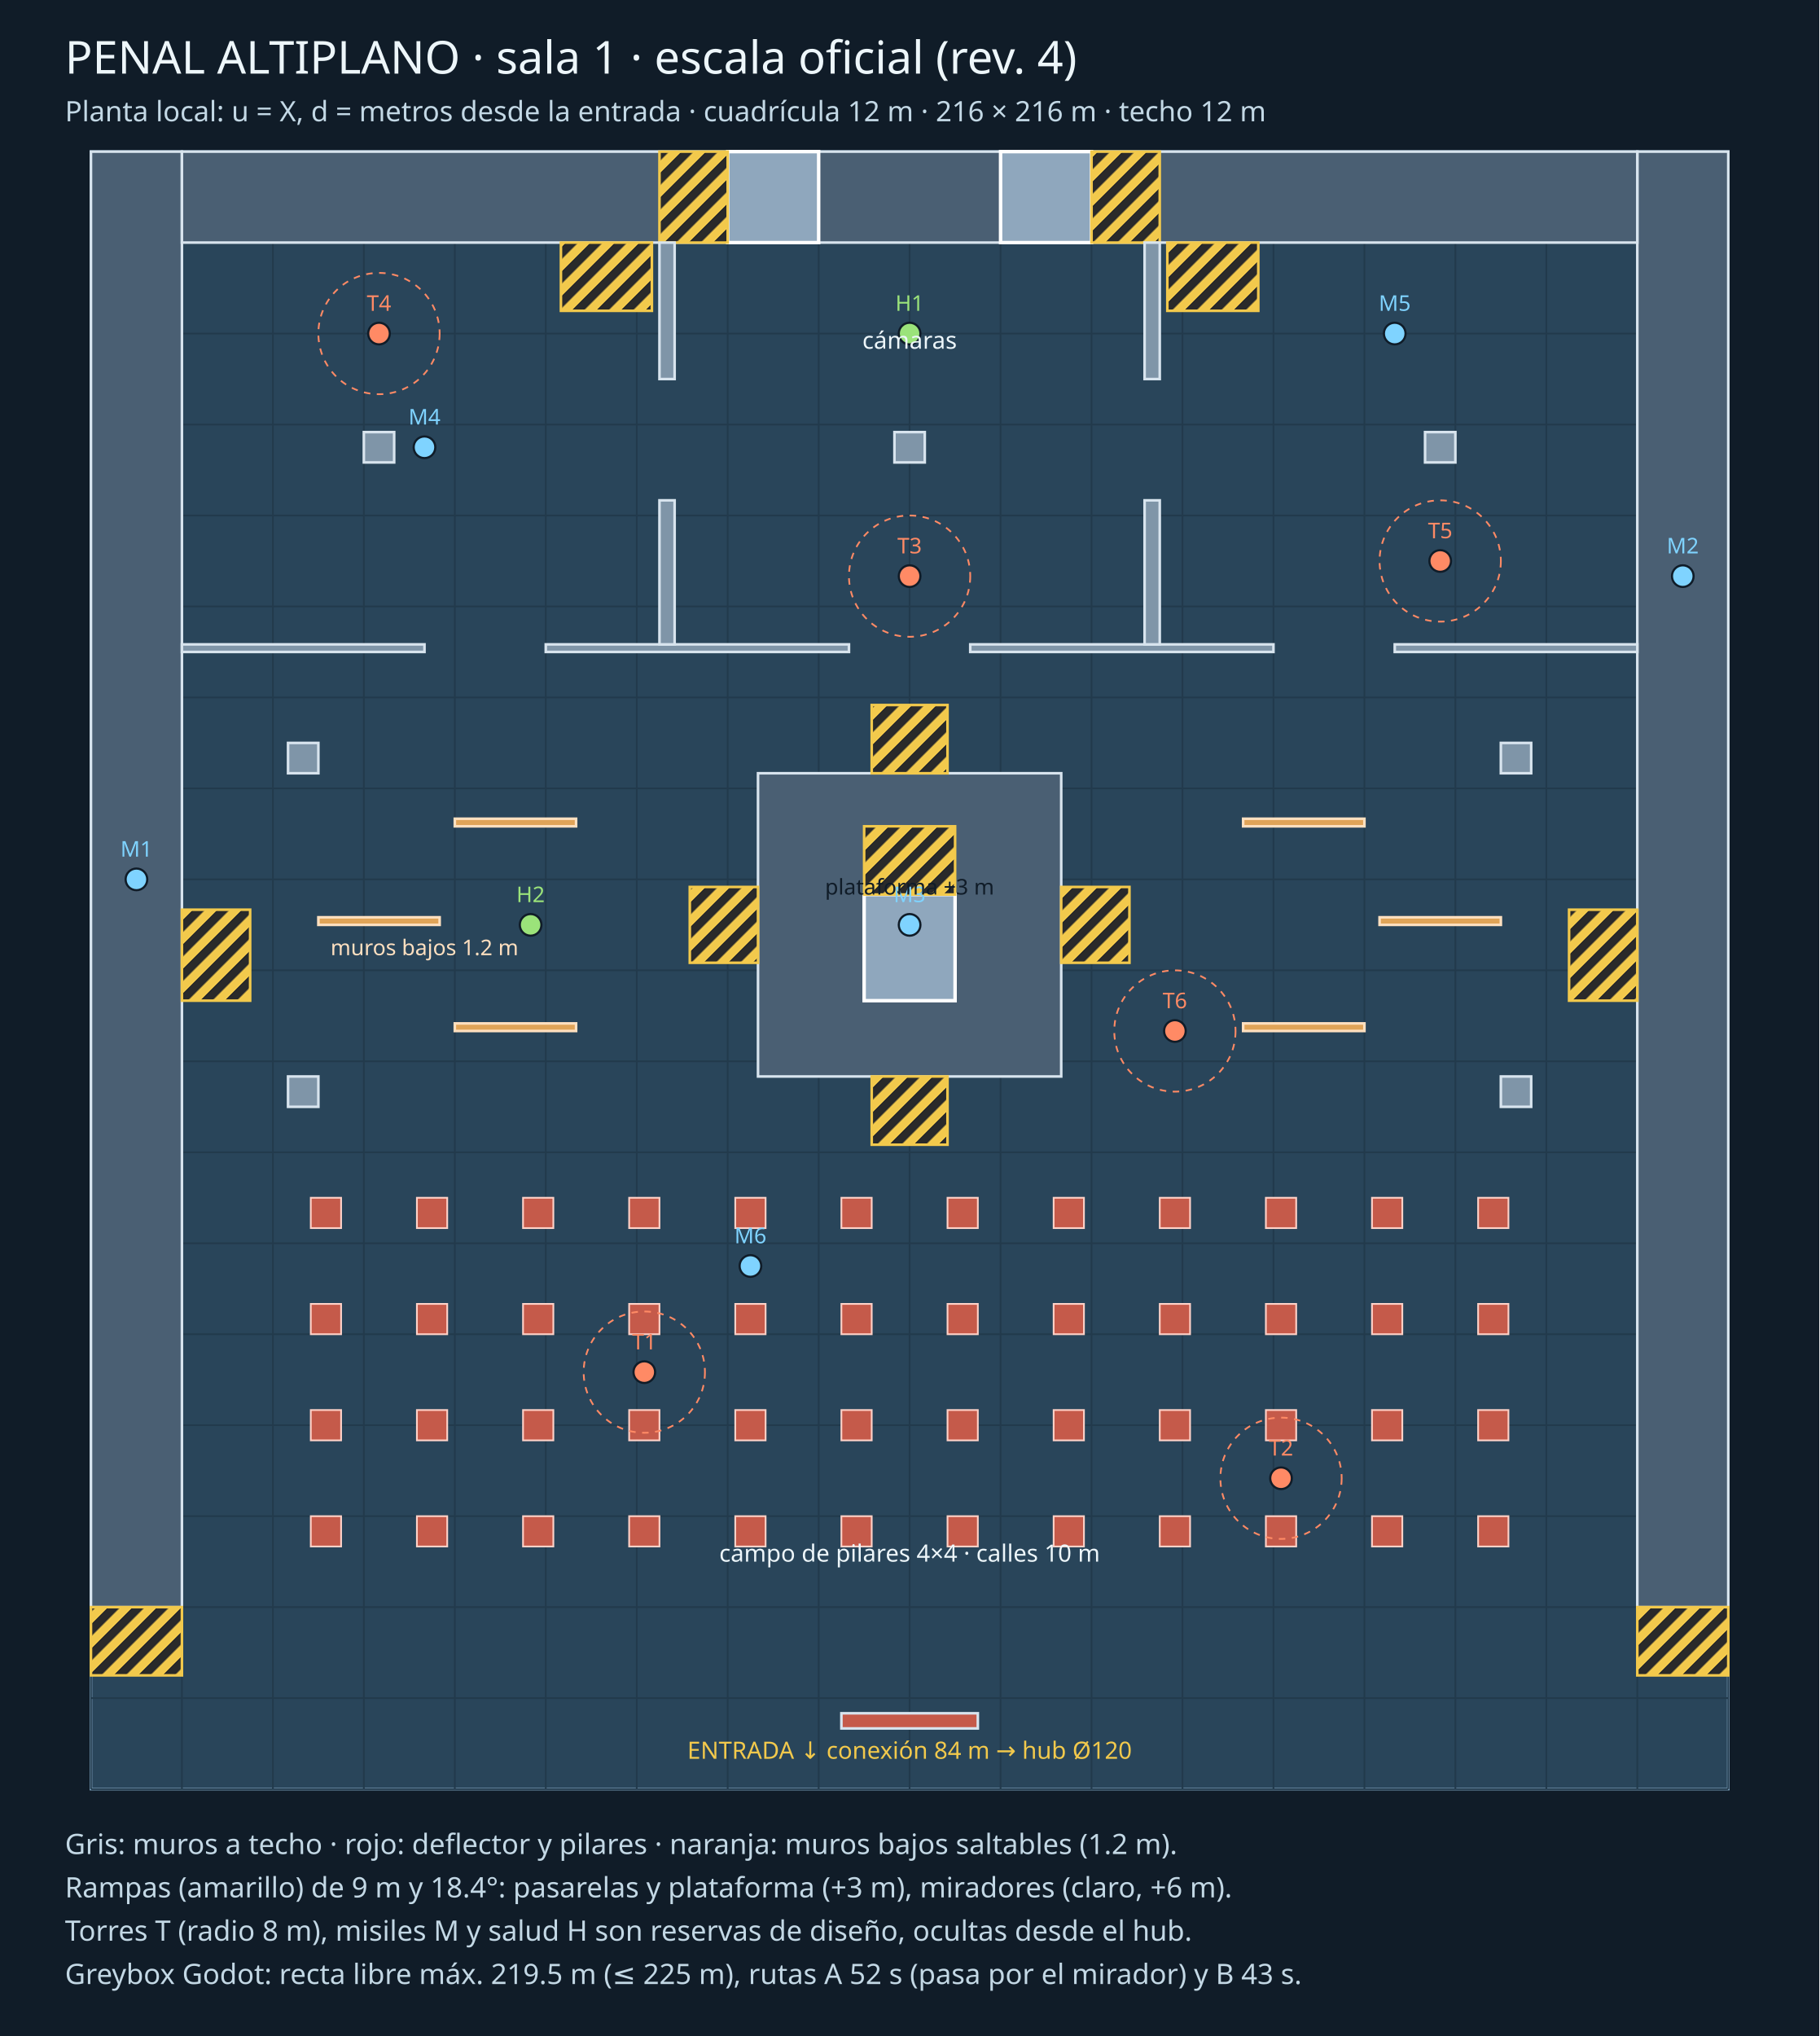
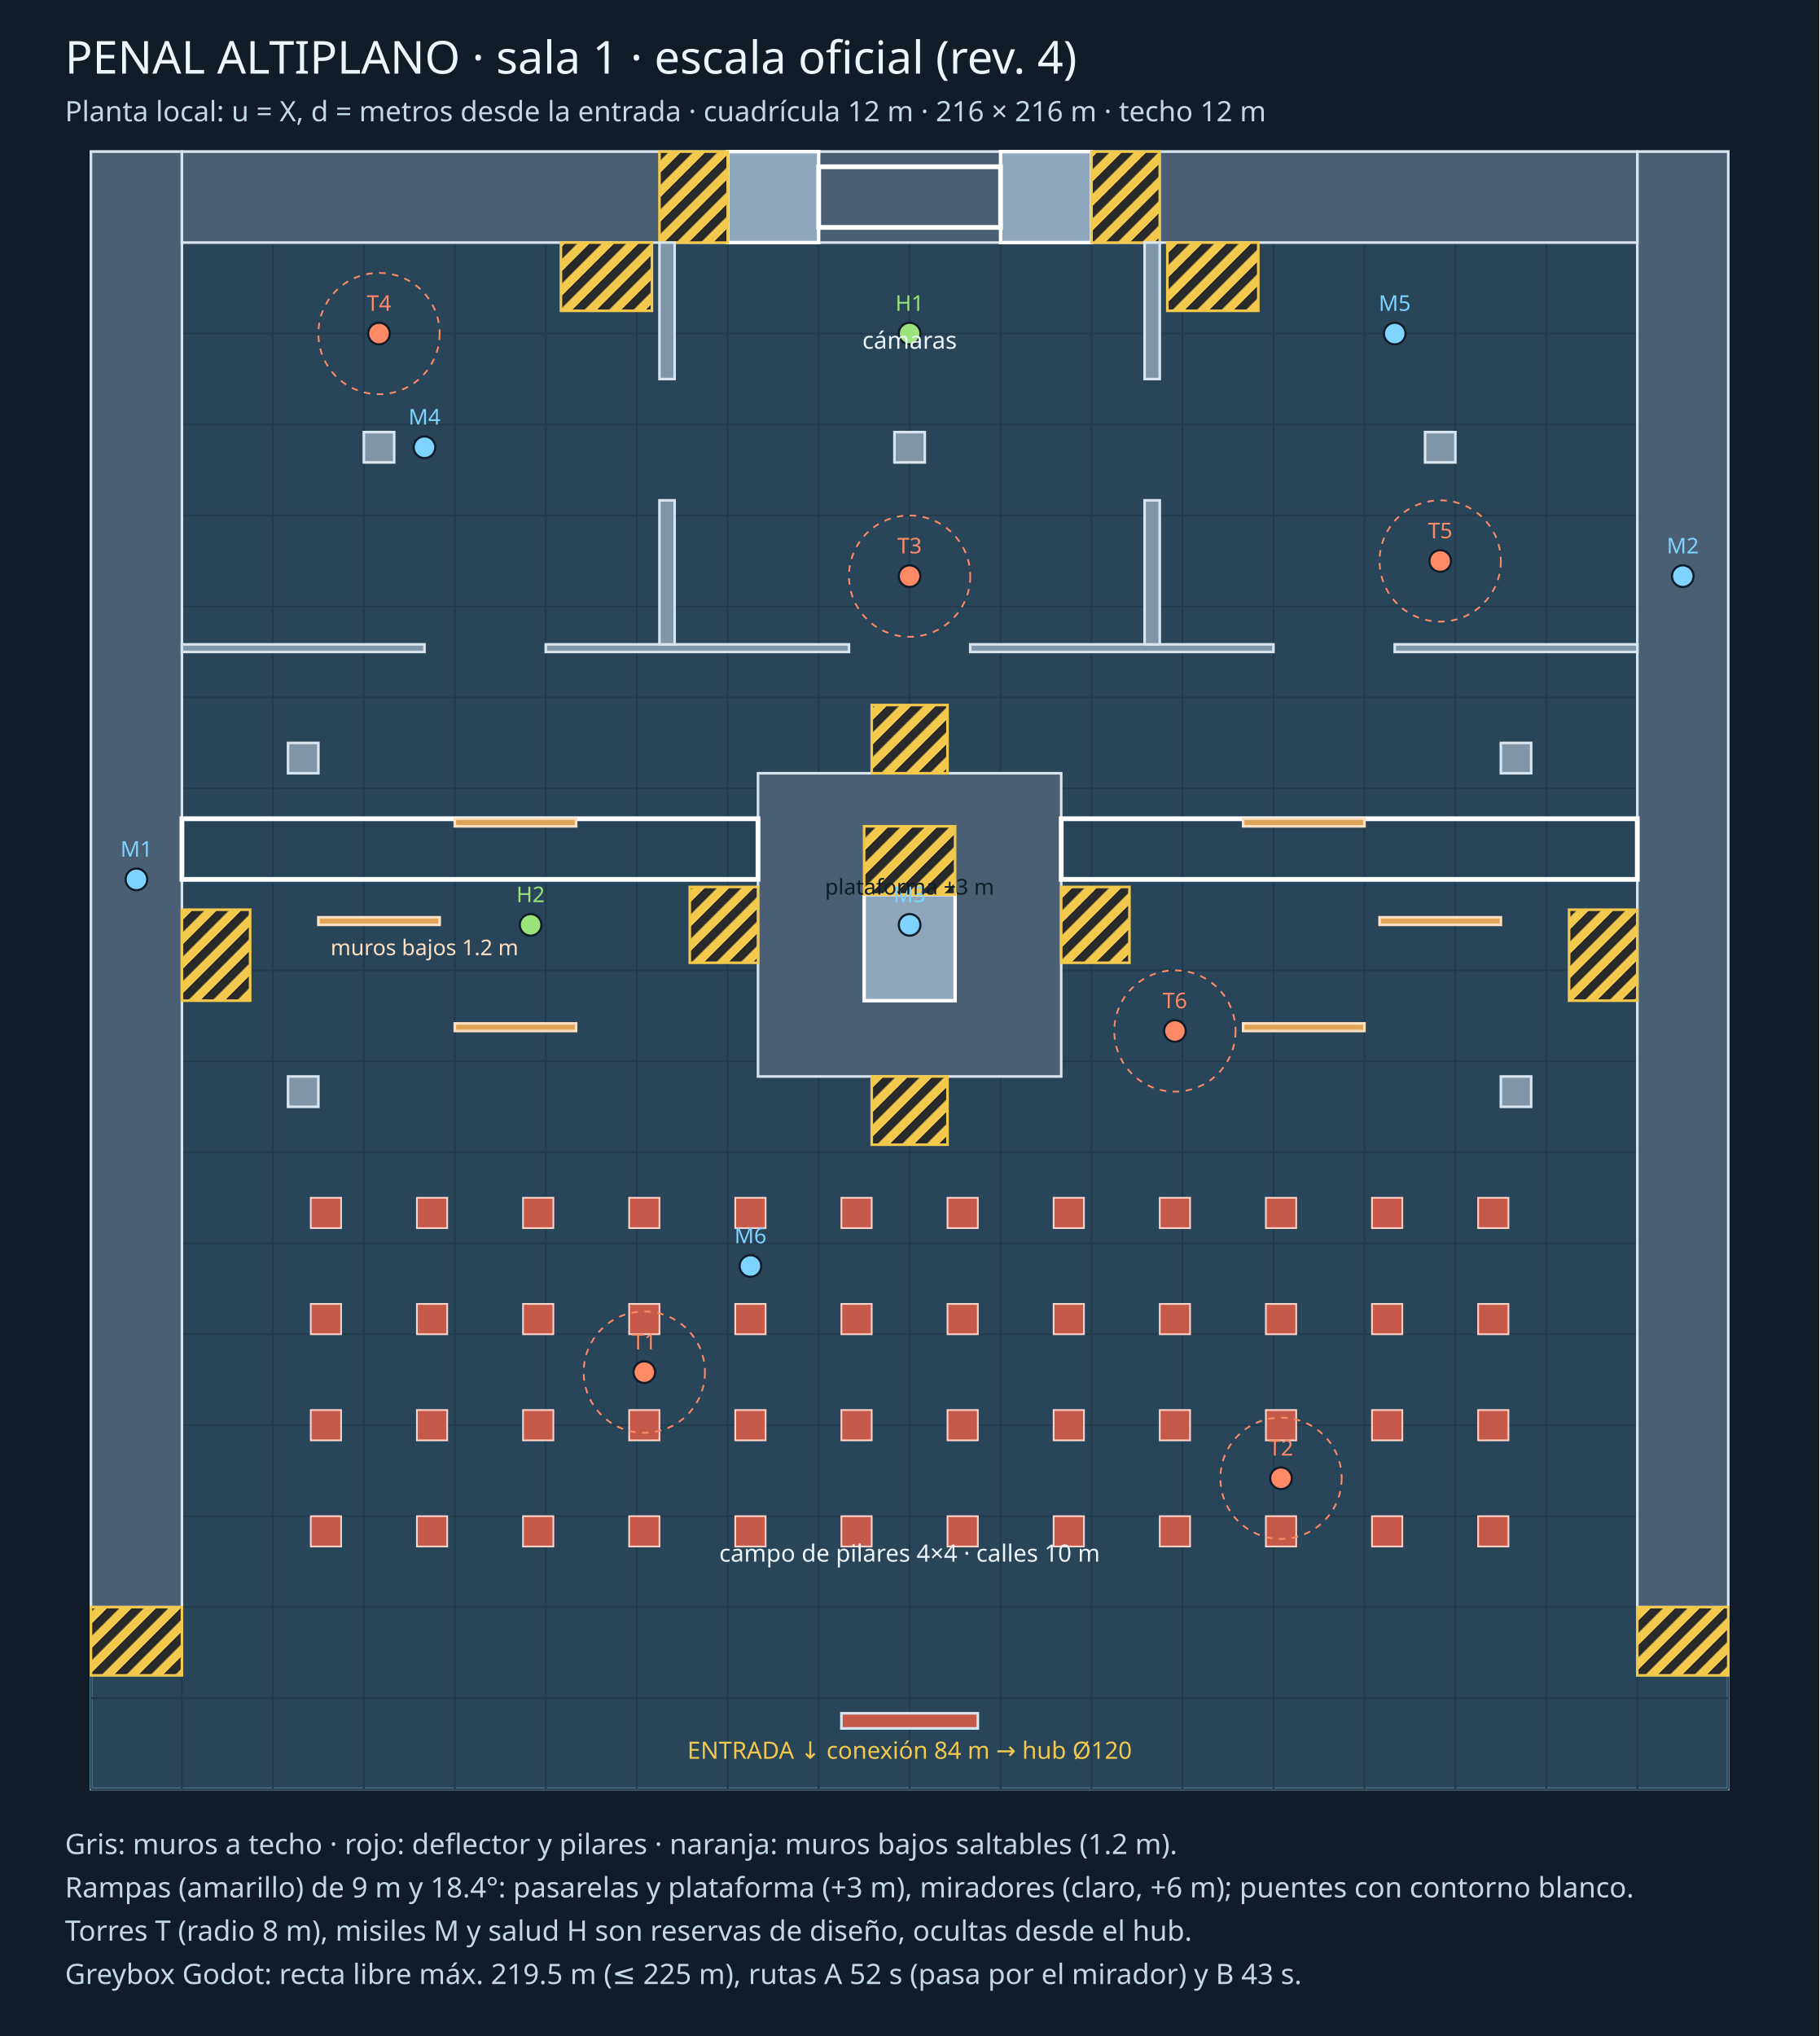
<svg xmlns="http://www.w3.org/2000/svg" width="840" height="940" viewBox="0 0 840 940" font-family="sans-serif">
  <defs>
    <pattern id="haz" width="8" height="8" patternUnits="userSpaceOnUse" patternTransform="rotate(45)">
      <rect width="8" height="8" fill="#f2c94c" />
      <rect width="4" height="8" fill="#2a2a2a" />
    </pattern>
  </defs>
  <rect width="840" height="940" fill="#101c28" />
  <text x="30" y="34" font-size="21" fill="#edf6fa">PENAL ALTIPLANO · sala 1 · escala oficial (rev. 4)</text>
  <text x="30" y="56" font-size="13" fill="#c3d8e5">Planta local: u = X, d = metros desde la entrada · cuadrícula 12 m · 216 × 216 m · techo 12 m</text>
  <rect x="42.0" y="70.0" width="756.0" height="756.0" fill="#29455a" stroke="#8ab1ce" stroke-width="1.2" />
  <g stroke="#223a4c" stroke-width="0.8">
    <line x1="42.0" y1="826.0" x2="42.0" y2="70.0" />
    <line x1="84.0" y1="826.0" x2="84.0" y2="70.0" />
    <line x1="126.0" y1="826.0" x2="126.0" y2="70.0" />
    <line x1="168.0" y1="826.0" x2="168.0" y2="70.0" />
    <line x1="210.0" y1="826.0" x2="210.0" y2="70.0" />
    <line x1="252.0" y1="826.0" x2="252.0" y2="70.0" />
    <line x1="294.0" y1="826.0" x2="294.0" y2="70.0" />
    <line x1="336.0" y1="826.0" x2="336.0" y2="70.0" />
    <line x1="378.0" y1="826.0" x2="378.0" y2="70.0" />
    <line x1="420.0" y1="826.0" x2="420.0" y2="70.0" />
    <line x1="462.0" y1="826.0" x2="462.0" y2="70.0" />
    <line x1="504.0" y1="826.0" x2="504.0" y2="70.0" />
    <line x1="546.0" y1="826.0" x2="546.0" y2="70.0" />
    <line x1="588.0" y1="826.0" x2="588.0" y2="70.0" />
    <line x1="630.0" y1="826.0" x2="630.0" y2="70.0" />
    <line x1="672.0" y1="826.0" x2="672.0" y2="70.0" />
    <line x1="714.0" y1="826.0" x2="714.0" y2="70.0" />
    <line x1="756.0" y1="826.0" x2="756.0" y2="70.0" />
    <line x1="798.0" y1="826.0" x2="798.0" y2="70.0" />
    <line x1="42.0" y1="826.0" x2="798.0" y2="826.0" />
    <line x1="42.0" y1="784.0" x2="798.0" y2="784.0" />
    <line x1="42.0" y1="742.0" x2="798.0" y2="742.0" />
    <line x1="42.0" y1="700.0" x2="798.0" y2="700.0" />
    <line x1="42.0" y1="658.0" x2="798.0" y2="658.0" />
    <line x1="42.0" y1="616.0" x2="798.0" y2="616.0" />
    <line x1="42.0" y1="574.0" x2="798.0" y2="574.0" />
    <line x1="42.0" y1="532.0" x2="798.0" y2="532.0" />
    <line x1="42.0" y1="490.0" x2="798.0" y2="490.0" />
    <line x1="42.0" y1="448.0" x2="798.0" y2="448.0" />
    <line x1="42.0" y1="406.0" x2="798.0" y2="406.0" />
    <line x1="42.0" y1="364.0" x2="798.0" y2="364.0" />
    <line x1="42.0" y1="322.0" x2="798.0" y2="322.0" />
    <line x1="42.0" y1="280.0" x2="798.0" y2="280.0" />
    <line x1="42.0" y1="238.0" x2="798.0" y2="238.0" />
    <line x1="42.0" y1="196.0" x2="798.0" y2="196.0" />
    <line x1="42.0" y1="154.0" x2="798.0" y2="154.0" />
    <line x1="42.0" y1="112.0" x2="798.0" y2="112.0" />
    <line x1="42.0" y1="70.0" x2="798.0" y2="70.0" />
  </g>
  <rect x="42.0" y="70.0" width="42.0" height="672.0" fill="#4a5f73" stroke="#d8e4ee" stroke-width="1.2" />
  <rect x="756.0" y="70.0" width="42.0" height="672.0" fill="#4a5f73" stroke="#d8e4ee" stroke-width="1.2" />
  <rect x="84.0" y="70.0" width="672.0" height="42.0" fill="#4a5f73" stroke="#d8e4ee" stroke-width="1.2" />
  <rect x="350.0" y="357.0" width="140.0" height="140.0" fill="#4a5f73" stroke="#d8e4ee" stroke-width="1.2" />
  <rect x="336.0" y="70.0" width="42.0" height="42.0" fill="#8fa7bd" stroke="#ffffff" stroke-width="1.6" />
  <rect x="462.0" y="70.0" width="42.0" height="42.0" fill="#8fa7bd" stroke="#ffffff" stroke-width="1.6" />
  <rect x="399.0" y="413.0" width="42.0" height="49.0" fill="#8fa7bd" stroke="#ffffff" stroke-width="1.6" />
+   <rect x="84.0" y="378.0" width="266.0" height="28.0" fill="none" stroke="#ffffff" stroke-width="2.2" />
+   <rect x="490.0" y="378.0" width="266.0" height="28.0" fill="none" stroke="#ffffff" stroke-width="2.2" />
+   <rect x="378.0" y="77.0" width="84.0" height="28.0" fill="none" stroke="#ffffff" stroke-width="2.2" />
  <rect x="42.0" y="742.0" width="42.0" height="31.5" fill="url(#haz)" stroke="#f2c94c" stroke-width="1.2" />
  <rect x="756.0" y="742.0" width="42.0" height="31.5" fill="url(#haz)" stroke="#f2c94c" stroke-width="1.2" />
  <rect x="259.0" y="112.0" width="42.0" height="31.5" fill="url(#haz)" stroke="#f2c94c" stroke-width="1.2" />
  <rect x="539.0" y="112.0" width="42.0" height="31.5" fill="url(#haz)" stroke="#f2c94c" stroke-width="1.2" />
  <rect x="402.5" y="497.0" width="35.0" height="31.5" fill="url(#haz)" stroke="#f2c94c" stroke-width="1.2" />
  <rect x="402.5" y="325.5" width="35.0" height="31.5" fill="url(#haz)" stroke="#f2c94c" stroke-width="1.2" />
  <rect x="318.5" y="409.5" width="31.5" height="35.0" fill="url(#haz)" stroke="#f2c94c" stroke-width="1.2" />
  <rect x="490.0" y="409.5" width="31.5" height="35.0" fill="url(#haz)" stroke="#f2c94c" stroke-width="1.2" />
  <rect x="84.0" y="420.0" width="31.5" height="42.0" fill="url(#haz)" stroke="#f2c94c" stroke-width="1.2" />
  <rect x="724.5" y="420.0" width="31.5" height="42.0" fill="url(#haz)" stroke="#f2c94c" stroke-width="1.2" />
  <rect x="304.5" y="70.0" width="31.5" height="42.0" fill="url(#haz)" stroke="#f2c94c" stroke-width="1.2" />
  <rect x="504.0" y="70.0" width="31.5" height="42.0" fill="url(#haz)" stroke="#f2c94c" stroke-width="1.2" />
  <rect x="399.0" y="381.5" width="42.0" height="31.5" fill="url(#haz)" stroke="#f2c94c" stroke-width="1.2" />
  <rect x="143.5" y="700.0" width="14.0" height="14.0" fill="#c55a4a" stroke="#ffd2c8" stroke-width="0.8" />
  <rect x="192.5" y="700.0" width="14.0" height="14.0" fill="#c55a4a" stroke="#ffd2c8" stroke-width="0.8" />
  <rect x="241.5" y="700.0" width="14.0" height="14.0" fill="#c55a4a" stroke="#ffd2c8" stroke-width="0.8" />
  <rect x="290.5" y="700.0" width="14.0" height="14.0" fill="#c55a4a" stroke="#ffd2c8" stroke-width="0.8" />
  <rect x="339.5" y="700.0" width="14.0" height="14.0" fill="#c55a4a" stroke="#ffd2c8" stroke-width="0.8" />
  <rect x="388.5" y="700.0" width="14.0" height="14.0" fill="#c55a4a" stroke="#ffd2c8" stroke-width="0.8" />
  <rect x="437.5" y="700.0" width="14.0" height="14.0" fill="#c55a4a" stroke="#ffd2c8" stroke-width="0.8" />
  <rect x="486.5" y="700.0" width="14.0" height="14.0" fill="#c55a4a" stroke="#ffd2c8" stroke-width="0.8" />
  <rect x="535.5" y="700.0" width="14.0" height="14.0" fill="#c55a4a" stroke="#ffd2c8" stroke-width="0.8" />
  <rect x="584.5" y="700.0" width="14.0" height="14.0" fill="#c55a4a" stroke="#ffd2c8" stroke-width="0.8" />
  <rect x="633.5" y="700.0" width="14.0" height="14.0" fill="#c55a4a" stroke="#ffd2c8" stroke-width="0.8" />
  <rect x="682.5" y="700.0" width="14.0" height="14.0" fill="#c55a4a" stroke="#ffd2c8" stroke-width="0.8" />
  <rect x="143.5" y="651.0" width="14.0" height="14.0" fill="#c55a4a" stroke="#ffd2c8" stroke-width="0.8" />
  <rect x="192.5" y="651.0" width="14.0" height="14.0" fill="#c55a4a" stroke="#ffd2c8" stroke-width="0.8" />
  <rect x="241.5" y="651.0" width="14.0" height="14.0" fill="#c55a4a" stroke="#ffd2c8" stroke-width="0.8" />
  <rect x="290.5" y="651.0" width="14.0" height="14.0" fill="#c55a4a" stroke="#ffd2c8" stroke-width="0.8" />
  <rect x="339.5" y="651.0" width="14.0" height="14.0" fill="#c55a4a" stroke="#ffd2c8" stroke-width="0.8" />
  <rect x="388.5" y="651.0" width="14.0" height="14.0" fill="#c55a4a" stroke="#ffd2c8" stroke-width="0.8" />
  <rect x="437.5" y="651.0" width="14.0" height="14.0" fill="#c55a4a" stroke="#ffd2c8" stroke-width="0.8" />
  <rect x="486.5" y="651.0" width="14.0" height="14.0" fill="#c55a4a" stroke="#ffd2c8" stroke-width="0.8" />
  <rect x="535.5" y="651.0" width="14.0" height="14.0" fill="#c55a4a" stroke="#ffd2c8" stroke-width="0.8" />
  <rect x="584.5" y="651.0" width="14.0" height="14.0" fill="#c55a4a" stroke="#ffd2c8" stroke-width="0.8" />
  <rect x="633.5" y="651.0" width="14.0" height="14.0" fill="#c55a4a" stroke="#ffd2c8" stroke-width="0.8" />
  <rect x="682.5" y="651.0" width="14.0" height="14.0" fill="#c55a4a" stroke="#ffd2c8" stroke-width="0.8" />
  <rect x="143.5" y="602.0" width="14.0" height="14.0" fill="#c55a4a" stroke="#ffd2c8" stroke-width="0.8" />
  <rect x="192.5" y="602.0" width="14.0" height="14.0" fill="#c55a4a" stroke="#ffd2c8" stroke-width="0.8" />
  <rect x="241.5" y="602.0" width="14.0" height="14.0" fill="#c55a4a" stroke="#ffd2c8" stroke-width="0.8" />
  <rect x="290.5" y="602.0" width="14.0" height="14.0" fill="#c55a4a" stroke="#ffd2c8" stroke-width="0.8" />
  <rect x="339.5" y="602.0" width="14.0" height="14.0" fill="#c55a4a" stroke="#ffd2c8" stroke-width="0.8" />
  <rect x="388.5" y="602.0" width="14.0" height="14.0" fill="#c55a4a" stroke="#ffd2c8" stroke-width="0.8" />
  <rect x="437.5" y="602.0" width="14.0" height="14.0" fill="#c55a4a" stroke="#ffd2c8" stroke-width="0.8" />
  <rect x="486.5" y="602.0" width="14.0" height="14.0" fill="#c55a4a" stroke="#ffd2c8" stroke-width="0.8" />
  <rect x="535.5" y="602.0" width="14.0" height="14.0" fill="#c55a4a" stroke="#ffd2c8" stroke-width="0.8" />
  <rect x="584.5" y="602.0" width="14.0" height="14.0" fill="#c55a4a" stroke="#ffd2c8" stroke-width="0.8" />
  <rect x="633.5" y="602.0" width="14.0" height="14.0" fill="#c55a4a" stroke="#ffd2c8" stroke-width="0.8" />
  <rect x="682.5" y="602.0" width="14.0" height="14.0" fill="#c55a4a" stroke="#ffd2c8" stroke-width="0.8" />
  <rect x="143.5" y="553.0" width="14.0" height="14.0" fill="#c55a4a" stroke="#ffd2c8" stroke-width="0.8" />
  <rect x="192.5" y="553.0" width="14.0" height="14.0" fill="#c55a4a" stroke="#ffd2c8" stroke-width="0.8" />
  <rect x="241.5" y="553.0" width="14.0" height="14.0" fill="#c55a4a" stroke="#ffd2c8" stroke-width="0.8" />
  <rect x="290.5" y="553.0" width="14.0" height="14.0" fill="#c55a4a" stroke="#ffd2c8" stroke-width="0.8" />
  <rect x="339.5" y="553.0" width="14.0" height="14.0" fill="#c55a4a" stroke="#ffd2c8" stroke-width="0.8" />
  <rect x="388.5" y="553.0" width="14.0" height="14.0" fill="#c55a4a" stroke="#ffd2c8" stroke-width="0.8" />
  <rect x="437.5" y="553.0" width="14.0" height="14.0" fill="#c55a4a" stroke="#ffd2c8" stroke-width="0.8" />
  <rect x="486.5" y="553.0" width="14.0" height="14.0" fill="#c55a4a" stroke="#ffd2c8" stroke-width="0.8" />
  <rect x="535.5" y="553.0" width="14.0" height="14.0" fill="#c55a4a" stroke="#ffd2c8" stroke-width="0.8" />
  <rect x="584.5" y="553.0" width="14.0" height="14.0" fill="#c55a4a" stroke="#ffd2c8" stroke-width="0.8" />
  <rect x="633.5" y="553.0" width="14.0" height="14.0" fill="#c55a4a" stroke="#ffd2c8" stroke-width="0.8" />
  <rect x="682.5" y="553.0" width="14.0" height="14.0" fill="#c55a4a" stroke="#ffd2c8" stroke-width="0.8" />
  <rect x="388.5" y="791.0" width="63.0" height="7.0" fill="#c55a4a" stroke="#d8e4ee" stroke-width="1.2" />
  <rect x="84.0" y="297.5" width="112.0" height="3.5" fill="#7f95a8" stroke="#d8e4ee" stroke-width="1.2" />
  <rect x="252.0" y="297.5" width="140.0" height="3.5" fill="#7f95a8" stroke="#d8e4ee" stroke-width="1.2" />
  <rect x="448.0" y="297.5" width="140.0" height="3.5" fill="#7f95a8" stroke="#d8e4ee" stroke-width="1.2" />
  <rect x="644.0" y="297.5" width="112.0" height="3.5" fill="#7f95a8" stroke="#d8e4ee" stroke-width="1.2" />
  <rect x="304.5" y="231.0" width="7.0" height="66.5" fill="#7f95a8" stroke="#d8e4ee" stroke-width="1.2" />
  <rect x="304.5" y="112.0" width="7.0" height="63.0" fill="#7f95a8" stroke="#d8e4ee" stroke-width="1.2" />
  <rect x="528.5" y="231.0" width="7.0" height="66.5" fill="#7f95a8" stroke="#d8e4ee" stroke-width="1.2" />
  <rect x="528.5" y="112.0" width="7.0" height="63.0" fill="#7f95a8" stroke="#d8e4ee" stroke-width="1.2" />
  <rect x="413.0" y="199.5" width="14.0" height="14.0" fill="#7f95a8" stroke="#d8e4ee" stroke-width="1.2" />
  <rect x="168.0" y="199.5" width="14.0" height="14.0" fill="#7f95a8" stroke="#d8e4ee" stroke-width="1.2" />
  <rect x="658.0" y="199.5" width="14.0" height="14.0" fill="#7f95a8" stroke="#d8e4ee" stroke-width="1.2" />
  <rect x="133.0" y="497.0" width="14.0" height="14.0" fill="#7f95a8" stroke="#d8e4ee" stroke-width="1.2" />
  <rect x="693.0" y="497.0" width="14.0" height="14.0" fill="#7f95a8" stroke="#d8e4ee" stroke-width="1.2" />
  <rect x="133.0" y="343.0" width="14.0" height="14.0" fill="#7f95a8" stroke="#d8e4ee" stroke-width="1.2" />
  <rect x="693.0" y="343.0" width="14.0" height="14.0" fill="#7f95a8" stroke="#d8e4ee" stroke-width="1.2" />
  <rect x="210.0" y="472.5" width="56.0" height="3.5" fill="#e0a458" stroke="#ffe0c0" stroke-width="1.2" />
  <rect x="574.0" y="472.5" width="56.0" height="3.5" fill="#e0a458" stroke="#ffe0c0" stroke-width="1.2" />
  <rect x="210.0" y="378.0" width="56.0" height="3.5" fill="#e0a458" stroke="#ffe0c0" stroke-width="1.2" />
  <rect x="574.0" y="378.0" width="56.0" height="3.5" fill="#e0a458" stroke="#ffe0c0" stroke-width="1.2" />
  <rect x="147.0" y="423.5" width="56.0" height="3.5" fill="#e0a458" stroke="#ffe0c0" stroke-width="1.2" />
  <rect x="637.0" y="423.5" width="56.0" height="3.5" fill="#e0a458" stroke="#ffe0c0" stroke-width="1.2" />
  <circle cx="297.5" cy="633.5" r="28.0" fill="none" stroke="#ff8a65" stroke-dasharray="3 3" stroke-width="0.8" />
  <circle cx="297.5" cy="633.5" r="5" fill="#ff8a65" stroke="#101c28" />
  <text x="297.5" y="623.0" font-size="10" fill="#ff8a65" text-anchor="middle">T1</text>
  <circle cx="591.5" cy="682.5" r="28.0" fill="none" stroke="#ff8a65" stroke-dasharray="3 3" stroke-width="0.8" />
  <circle cx="591.5" cy="682.5" r="5" fill="#ff8a65" stroke="#101c28" />
  <text x="591.5" y="672.0" font-size="10" fill="#ff8a65" text-anchor="middle">T2</text>
  <circle cx="420.0" cy="266.0" r="28.0" fill="none" stroke="#ff8a65" stroke-dasharray="3 3" stroke-width="0.8" />
  <circle cx="420.0" cy="266.0" r="5" fill="#ff8a65" stroke="#101c28" />
  <text x="420.0" y="255.5" font-size="10" fill="#ff8a65" text-anchor="middle">T3</text>
  <circle cx="175.0" cy="154.0" r="28.0" fill="none" stroke="#ff8a65" stroke-dasharray="3 3" stroke-width="0.8" />
  <circle cx="175.0" cy="154.0" r="5" fill="#ff8a65" stroke="#101c28" />
  <text x="175.0" y="143.5" font-size="10" fill="#ff8a65" text-anchor="middle">T4</text>
  <circle cx="665.0" cy="259.0" r="28.0" fill="none" stroke="#ff8a65" stroke-dasharray="3 3" stroke-width="0.8" />
  <circle cx="665.0" cy="259.0" r="5" fill="#ff8a65" stroke="#101c28" />
  <text x="665.0" y="248.5" font-size="10" fill="#ff8a65" text-anchor="middle">T5</text>
  <circle cx="542.5" cy="476.0" r="28.0" fill="none" stroke="#ff8a65" stroke-dasharray="3 3" stroke-width="0.8" />
  <circle cx="542.5" cy="476.0" r="5" fill="#ff8a65" stroke="#101c28" />
  <text x="542.5" y="465.5" font-size="10" fill="#ff8a65" text-anchor="middle">T6</text>
  <circle cx="63.0" cy="406.0" r="5" fill="#7fd3ff" stroke="#101c28" />
  <text x="63.0" y="395.5" font-size="10" fill="#7fd3ff" text-anchor="middle">M1</text>
  <circle cx="777.0" cy="266.0" r="5" fill="#7fd3ff" stroke="#101c28" />
  <text x="777.0" y="255.5" font-size="10" fill="#7fd3ff" text-anchor="middle">M2</text>
  <circle cx="420.0" cy="427.0" r="5" fill="#7fd3ff" stroke="#101c28" />
  <text x="420.0" y="416.5" font-size="10" fill="#7fd3ff" text-anchor="middle">M3</text>
  <circle cx="196.0" cy="206.5" r="5" fill="#7fd3ff" stroke="#101c28" />
  <text x="196.0" y="196.0" font-size="10" fill="#7fd3ff" text-anchor="middle">M4</text>
  <circle cx="644.0" cy="154.0" r="5" fill="#7fd3ff" stroke="#101c28" />
  <text x="644.0" y="143.5" font-size="10" fill="#7fd3ff" text-anchor="middle">M5</text>
  <circle cx="346.5" cy="584.5" r="5" fill="#7fd3ff" stroke="#101c28" />
  <text x="346.5" y="574.0" font-size="10" fill="#7fd3ff" text-anchor="middle">M6</text>
  <circle cx="420.0" cy="154.0" r="5" fill="#9be37a" stroke="#101c28" />
  <text x="420.0" y="143.5" font-size="10" fill="#9be37a" text-anchor="middle">H1</text>
  <circle cx="245.0" cy="427.0" r="5" fill="#9be37a" stroke="#101c28" />
  <text x="245.0" y="416.5" font-size="10" fill="#9be37a" text-anchor="middle">H2</text>
  <text x="420.0" y="812.0" font-size="11" fill="#f2c94c" text-anchor="middle">ENTRADA ↓ conexión 84 m → hub Ø120</text>
  <text x="420.0" y="413.0" font-size="10" fill="#101c28" text-anchor="middle">plataforma +3 m</text>
  <text x="420.0" y="721.0" font-size="11" fill="#edf6fa" text-anchor="middle">campo de pilares 4×4 · calles 10 m</text>
  <text x="420.0" y="161.0" font-size="11" fill="#edf6fa" text-anchor="middle">cámaras</text>
  <text x="196.0" y="441.0" font-size="10" fill="#ffe0c0" text-anchor="middle">muros bajos 1.2 m</text>
  <text x="30" y="856.0" font-size="13" fill="#c3d8e5">Gris: muros a techo · rojo: deflector y pilares · naranja: muros bajos saltables (1.2 m).</text>
-   <text x="30" y="876.0" font-size="13" fill="#c3d8e5">Rampas (amarillo) de 9 m y 18.4°: pasarelas y plataforma (+3 m), miradores (claro, +6 m).</text>
+   <text x="30" y="876.0" font-size="13" fill="#c3d8e5">Rampas (amarillo) de 9 m y 18.4°: pasarelas y plataforma (+3 m), miradores (claro, +6 m); puentes con contorno blanco.</text>
  <text x="30" y="896.0" font-size="13" fill="#c3d8e5">Torres T (radio 8 m), misiles M y salud H son reservas de diseño, ocultas desde el hub.</text>
  <text x="30" y="916.0" font-size="13" fill="#c3d8e5">Greybox Godot: recta libre máx. 219.5 m (≤ 225 m), rutas A 52 s (pasa por el mirador) y B 43 s.</text>
</svg>
